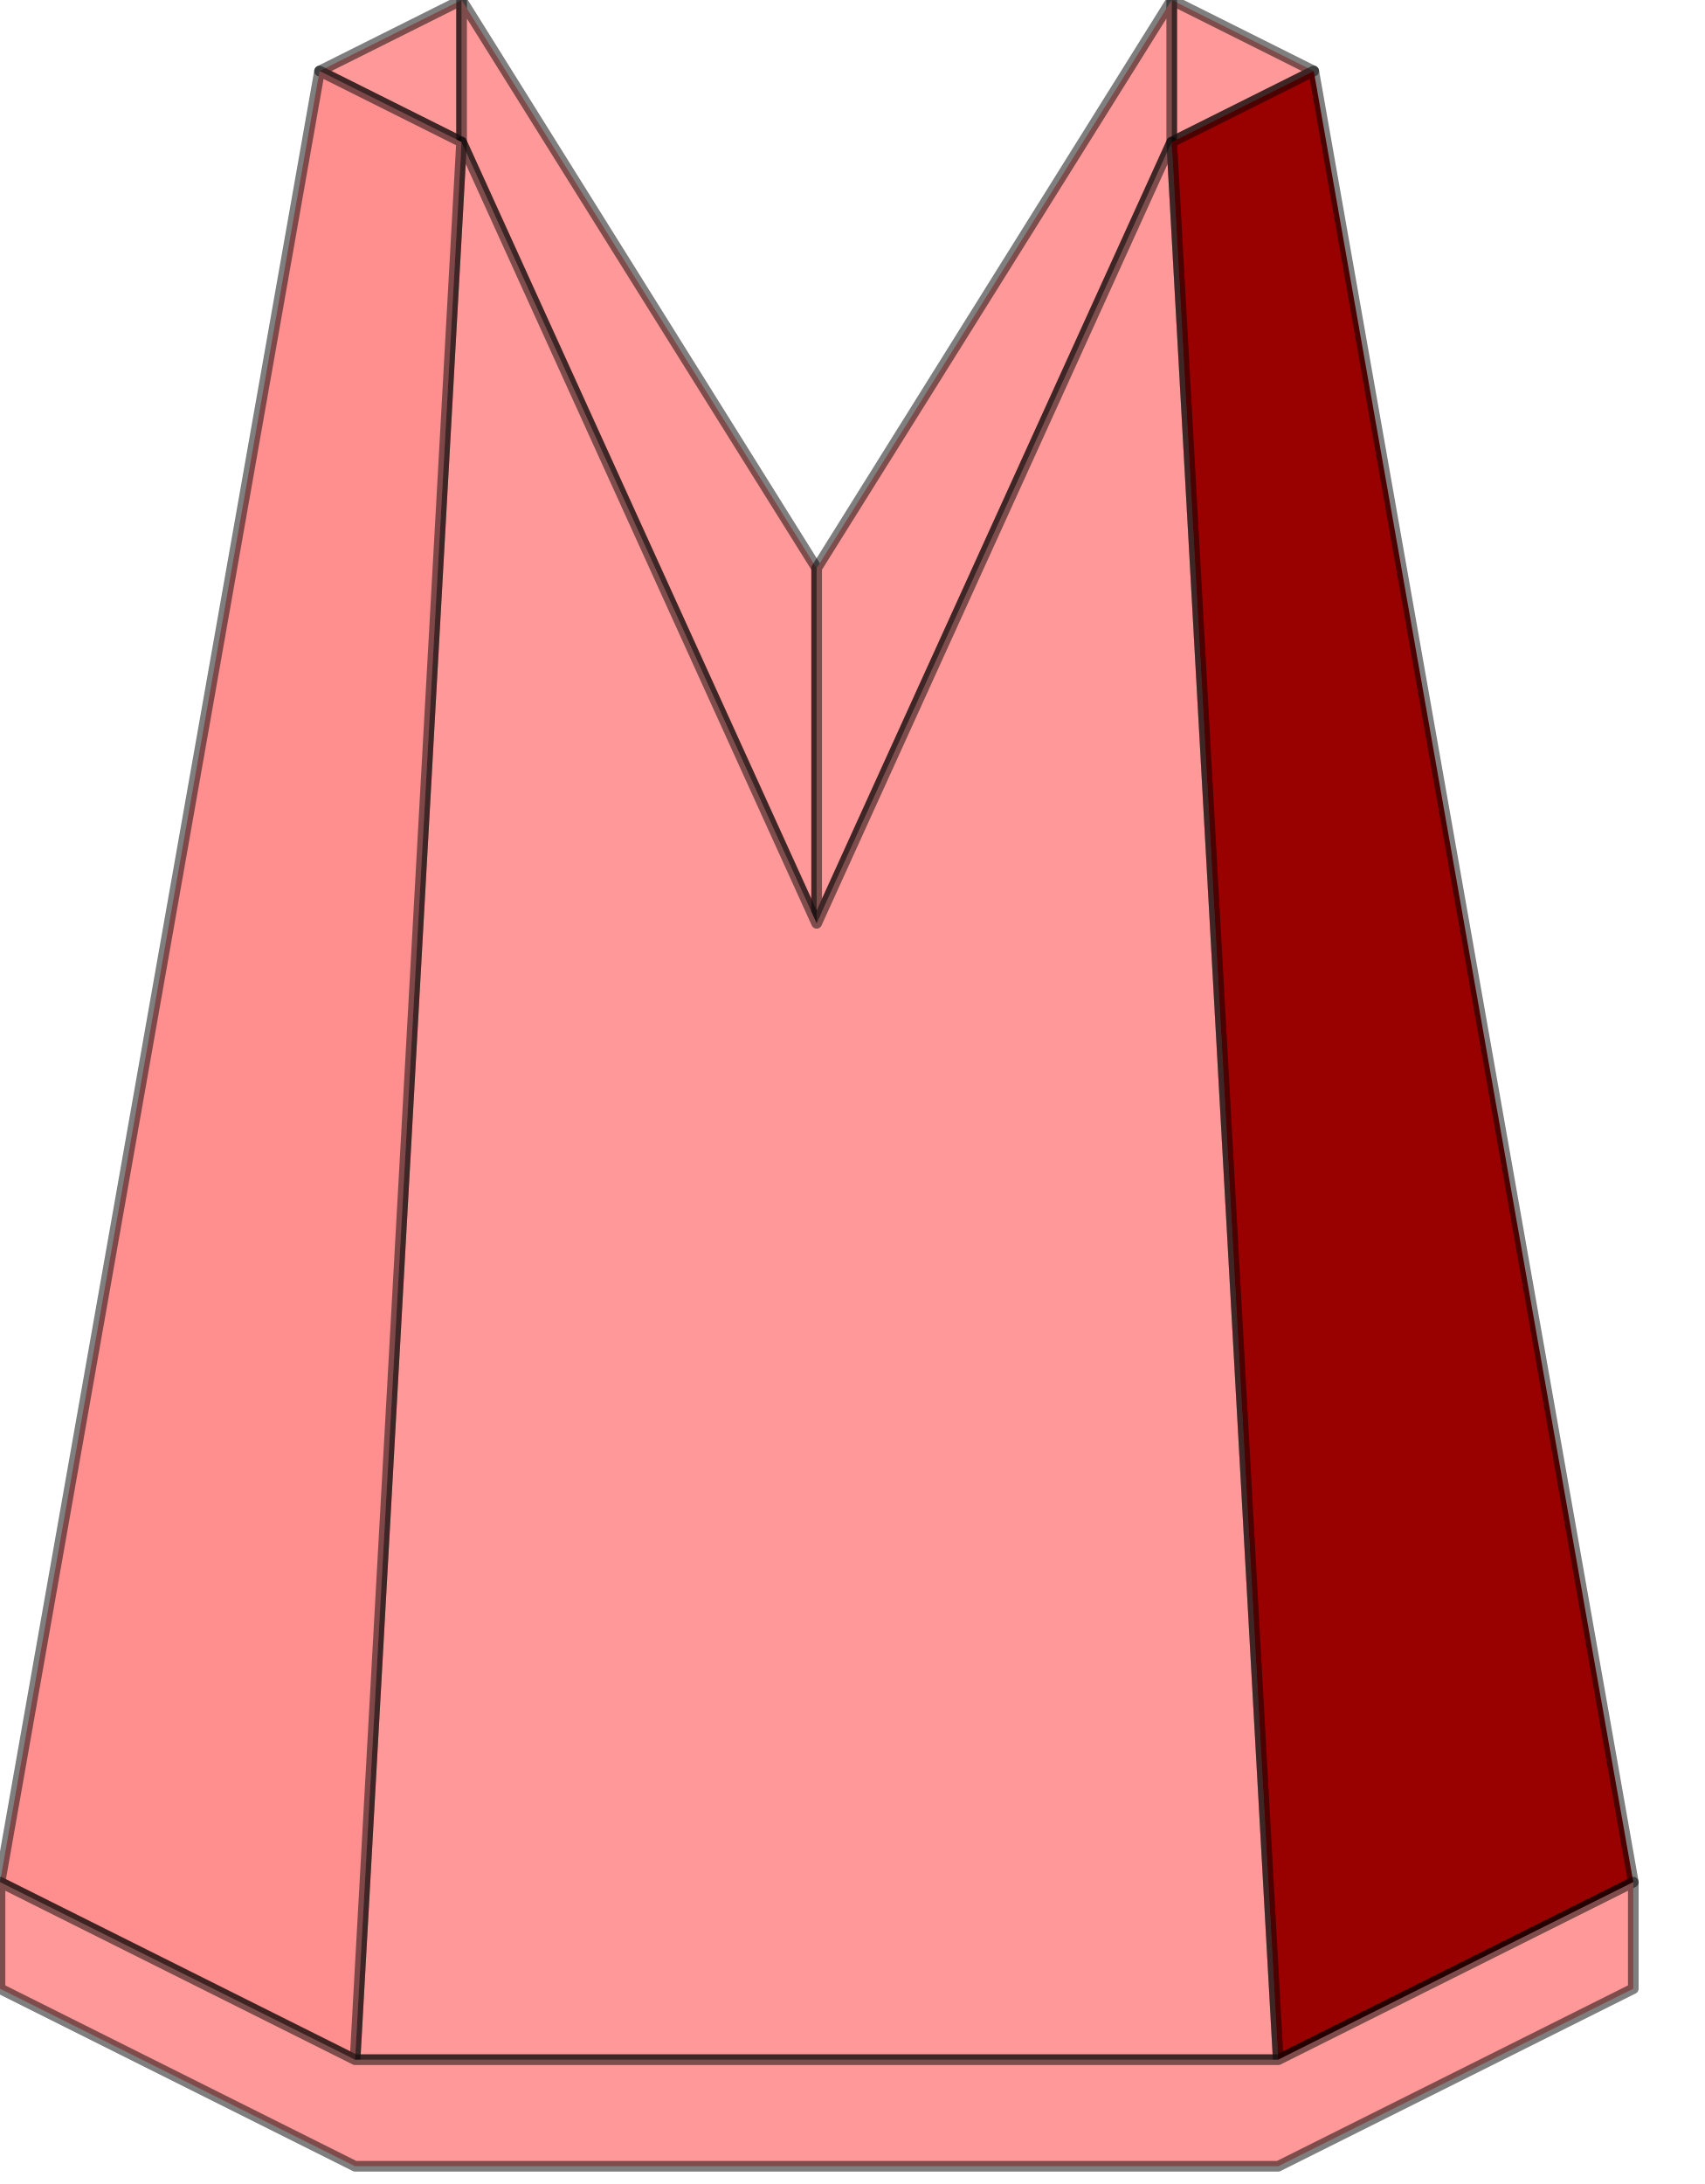
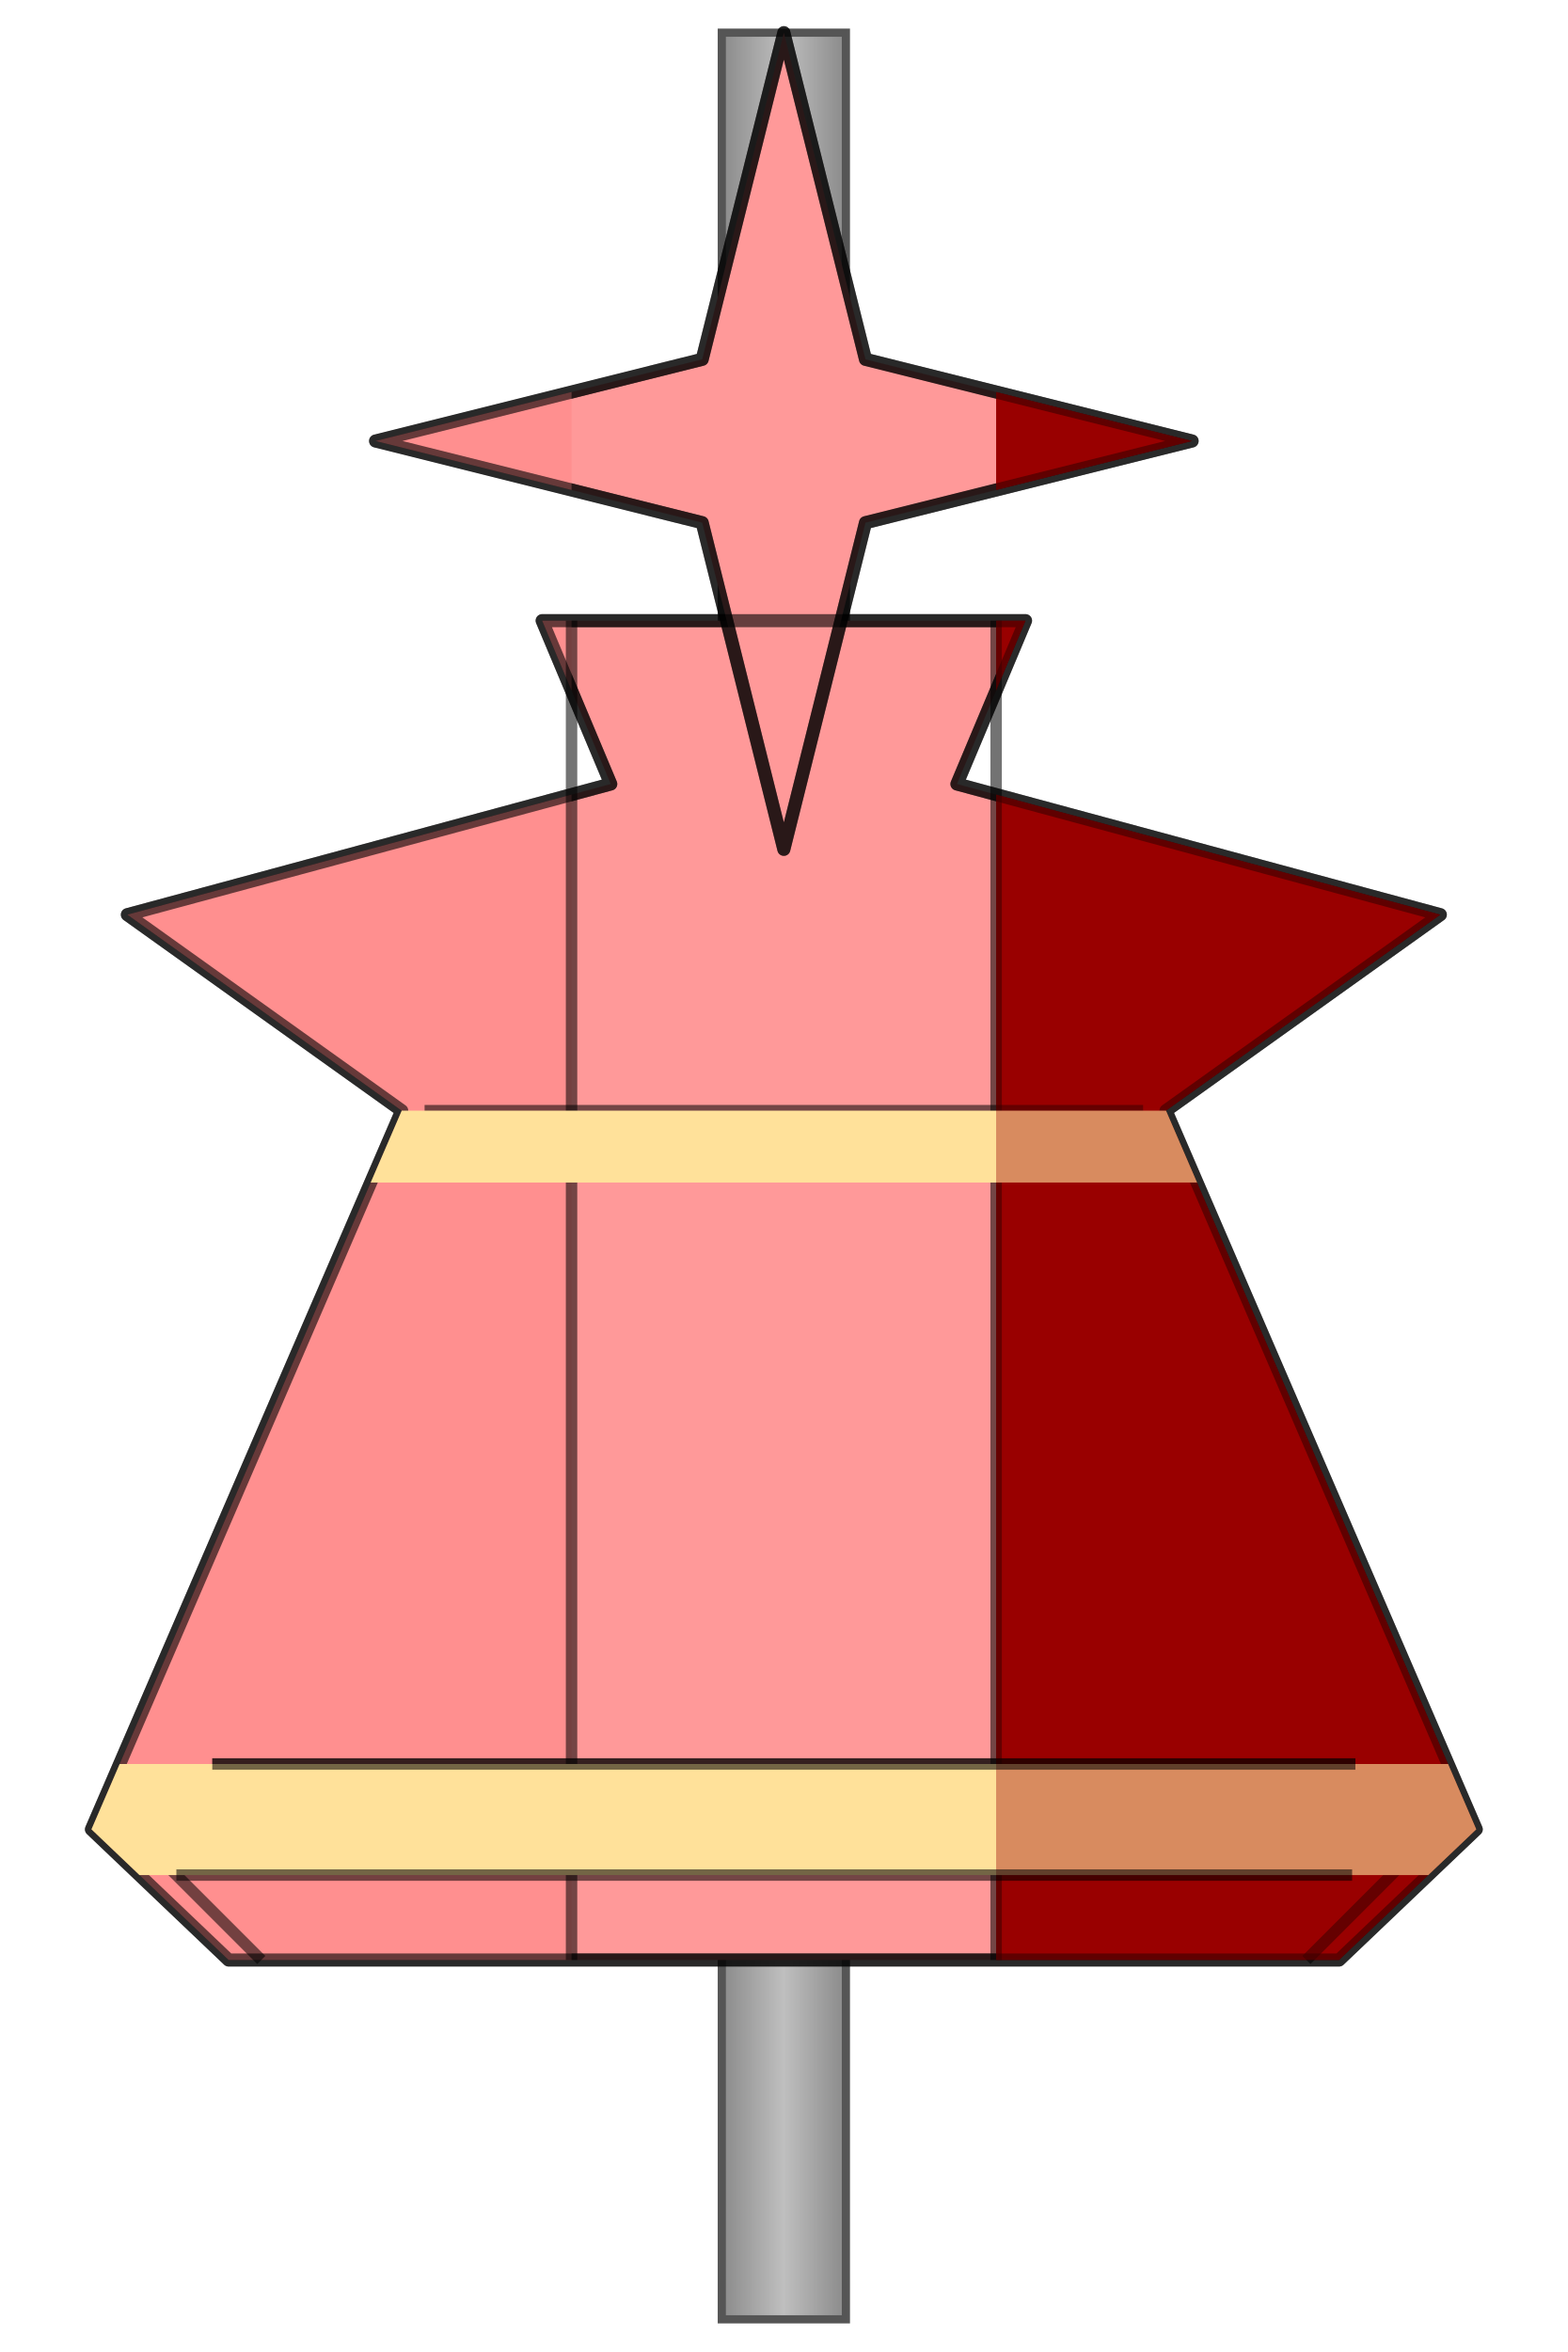
- <svg xmlns="http://www.w3.org/2000/svg" viewBox="0 0 48 61.5" width="48" height="61.5">
-   <path d="M37,2 l-4,2 0,-4 z" fill="#ff9999" stroke="rgba(0,0,0,.5)" stroke-width=".3" stroke-linejoin="round" />
-   <path d="M9,2 l4,2 0,-4 z" fill="#ff9999" stroke="rgba(0,0,0,.5)" stroke-width=".3" stroke-linejoin="round" />
-   <path d="M13,4 l0,-4 10,16 0,10 z" fill="#ff9999" stroke="rgba(0,0,0,.5)" stroke-width=".3" stroke-linejoin="round" />
-   <path d="M33,4 l0,-4 -10,16 0,10 z" fill="#ff9999" stroke="rgba(0,0,0,.5)" stroke-width=".3" stroke-linejoin="round" />
-   <path d="M13,4 l-3,54 26,0 -3,-54 -10,22 z" fill="#ff9999" stroke="rgba(0,0,0,.5)" stroke-width=".3" stroke-linejoin="round" />
-   <path d="M37,2 l9,51 -10,5 -3,-54 z" fill="#990000" stroke="rgba(0,0,0,.5)" stroke-width=".3" stroke-linejoin="round" />
-   <path d="M9,2 l-9,51 10,5 3,-54 z" fill="#ff8f8f" stroke="rgba(0,0,0,.5)" stroke-width=".3" stroke-linejoin="round" />
-   <path d="M0,53 l0,3 10,5 26,0 10,-5 0,-3 -10,5 -26,0 z" fill="#ff9999" stroke="rgba(0,0,0,.5)" stroke-width=".3" stroke-linejoin="round" />
+ <svg xmlns="http://www.w3.org/2000/svg" viewBox="0 0 48 72" width="48" height="72">
+   <defs>
+     <linearGradient id="pole" x1="0" y1="0" x2="1" y2="0">
+       <stop offset="0" stop-color="#8a8a8a" />
+       <stop offset=".5" stop-color="#bfbfbf" />
+       <stop offset="1" stop-color="#8a8a8a" />
+     </linearGradient>
+     <clipPath id="fig">
+       <path d="M18.7,24 L16.6,19 L31.4,19 L29.3,24 L44.1,28 L35.7,34 L45.2,56 L41.0,60 L7.0,60 L2.8,56 L12.3,34 L3.9,28 Z M24.0,1.0 L26.5,11.0 L36.5,13.5 L26.5,16.0 L24.0,26.0 L21.5,16.0 L11.5,13.5 L21.5,11.0 Z" />
+     </clipPath>
+   </defs>
+   <rect x="22.1" y="1" width="3.8" height="70" fill="url(#pole)" stroke="#555" stroke-width=".25" />
+   <path d="M18.7,24 L16.6,19 L31.4,19 L29.3,24 L44.1,28 L35.7,34 L45.2,56 L41.0,60 L7.0,60 L2.8,56 L12.3,34 L3.9,28 Z" fill="#ff9999" stroke="#000" stroke-opacity=".6" stroke-width=".4" stroke-linejoin="round" />
+   <path d="M24.0,1.0 L26.5,11.0 L36.5,13.5 L26.5,16.0 L24.0,26.0 L21.5,16.0 L11.5,13.5 L21.5,11.0 Z" fill="#ff9999" stroke="#000" stroke-opacity=".6" stroke-width=".4" stroke-linejoin="round" />
+   <g clip-path="url(#fig)">
+     <rect x="0" y="0" width="17.5" height="72" fill="#ff8f8f" />
+     <rect x="30.5" y="0" width="17.5" height="72" fill="#990000" />
+   </g>
+   <path d="M18.7,24 L16.6,19 L31.4,19 L29.3,24 L44.1,28 L35.7,34 L45.2,56 L41.0,60 L7.0,60 L2.8,56 L12.3,34 L3.9,28 Z" fill="none" stroke="#000" stroke-opacity=".6" stroke-width=".4" stroke-linejoin="round" />
+   <path d="M24.0,1.0 L26.5,11.0 L36.5,13.5 L26.5,16.0 L24.0,26.0 L21.5,16.0 L11.5,13.5 L21.5,11.0 Z" fill="none" stroke="#000" stroke-opacity=".6" stroke-width=".4" stroke-linejoin="round" />
+   <path d="M17.5,19 V60" fill="none" stroke="#000" stroke-opacity=".55" stroke-width=".35" />
+   <path d="M30.5,19 V60" fill="none" stroke="#000" stroke-opacity=".55" stroke-width=".35" />
+   <path d="M13,34 L35,34" fill="none" stroke="#000" stroke-opacity=".55" stroke-width=".35" />
+   <path d="M4,56 L8,60" fill="none" stroke="#000" stroke-opacity=".55" stroke-width=".35" />
+   <path d="M44,56 L40,60" fill="none" stroke="#000" stroke-opacity=".55" stroke-width=".35" />
+   <path d="M6.5,54 L41.5,54" fill="none" stroke="#000" stroke-opacity=".55" stroke-width=".35" />
+   <g clip-path="url(#fig)">
+     <rect x="0" y="54" width="48" height="3.4" fill="#ffe19a" />
+     <rect x="0" y="34" width="48" height="2.2" fill="#ffe19a" />
+     <rect x="30.5" y="0" width="17.5" height="72" fill="#990000" opacity=".38" />
+   </g>
+   <path d="M6.5,54 L41.5,54" fill="none" stroke="#000" stroke-opacity=".55" stroke-width=".35" />
+   <path d="M5.4,57.4 L41.4,57.4" fill="none" stroke="#000" stroke-opacity=".55" stroke-width=".35" />
</svg>
